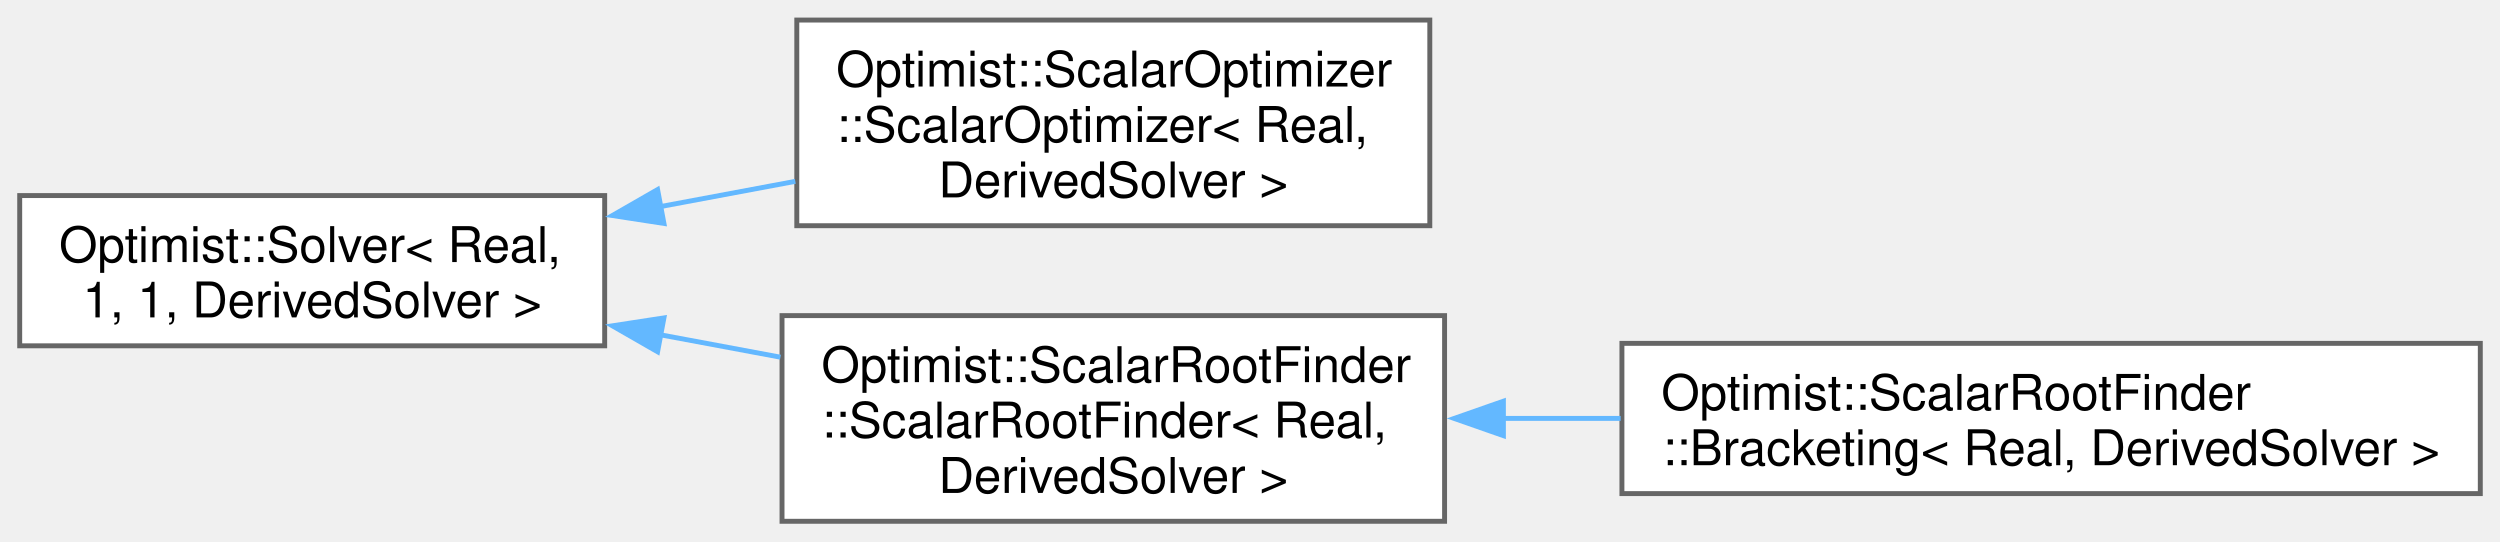
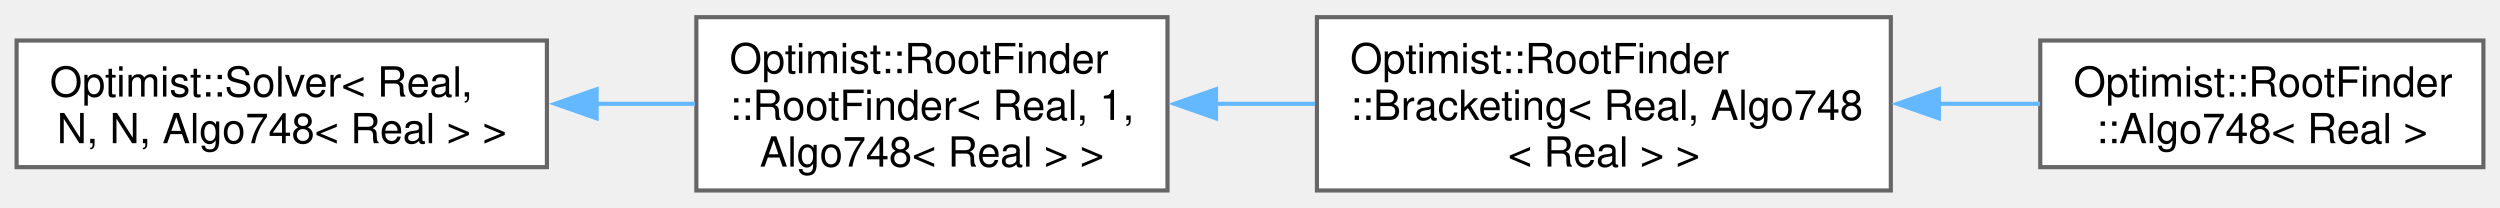
- <svg xmlns="http://www.w3.org/2000/svg" xmlns:xlink="http://www.w3.org/1999/xlink" width="508pt" height="110pt" viewBox="0.00 0.00 507.50 109.75">
-   <g id="graph0" class="graph" transform="scale(1 1) rotate(0) translate(4 105.75)">
+ <svg xmlns="http://www.w3.org/2000/svg" xmlns:xlink="http://www.w3.org/1999/xlink" width="602pt" height="50pt" viewBox="0.00 0.00 602.25 49.75">
+   <g id="graph0" class="graph" transform="scale(1 1) rotate(0) translate(4 45.75)">
    <g id="Node000000" class="node">
      <g id="a_Node000000">
        <a xlink:href="class_optimist_1_1_solver.html" target="_top" xlink:title=" ">
-           <polygon fill="white" stroke="#666666" points="118.75,-66.12 0,-66.12 0,-35.62 118.75,-35.62 118.75,-66.12" />
-           <text text-anchor="start" x="8" y="-52.62" font-family="Helvetica,sans-Serif" font-size="10.00">Optimist::Solver&lt; Real,</text>
-           <text text-anchor="middle" x="59.38" y="-41.38" font-family="Helvetica,sans-Serif" font-size="10.00"> 1, 1, DerivedSolver &gt;</text>
+           <polygon fill="white" stroke="#666666" points="127.75,-36.12 0,-36.12 0,-5.62 127.75,-5.62 127.75,-36.12" />
+           <text text-anchor="start" x="8" y="-22.62" font-family="Helvetica,sans-Serif" font-size="10.00">Optimist::Solver&lt; Real,</text>
+           <text text-anchor="middle" x="63.88" y="-11.38" font-family="Helvetica,sans-Serif" font-size="10.00"> N, N, Algo748&lt; Real &gt; &gt;</text>
        </a>
      </g>
    </g>
    <g id="Node000001" class="node">
      <g id="a_Node000001">
-         <a xlink:href="class_optimist_1_1_scalar_optimizer_1_1_scalar_optimizer.html" target="_top" xlink:title="Class container for the scalar optimizer.">
-           <polygon fill="white" stroke="#666666" points="286.25,-101.75 157.75,-101.75 157.75,-60 286.25,-60 286.25,-101.75" />
-           <text text-anchor="start" x="165.75" y="-88.25" font-family="Helvetica,sans-Serif" font-size="10.00">Optimist::ScalarOptimizer</text>
-           <text text-anchor="start" x="165.75" y="-77" font-family="Helvetica,sans-Serif" font-size="10.00">::ScalarOptimizer&lt; Real,</text>
-           <text text-anchor="middle" x="222" y="-65.75" font-family="Helvetica,sans-Serif" font-size="10.00"> DerivedSolver &gt;</text>
+         <a xlink:href="class_optimist_1_1_root_finder_1_1_root_finder.html" target="_top" xlink:title=" ">
+           <polygon fill="white" stroke="#666666" points="277.25,-41.75 163.75,-41.75 163.75,0 277.25,0 277.25,-41.75" />
+           <text text-anchor="start" x="171.75" y="-28.25" font-family="Helvetica,sans-Serif" font-size="10.00">Optimist::RootFinder</text>
+           <text text-anchor="start" x="171.75" y="-17" font-family="Helvetica,sans-Serif" font-size="10.00">::RootFinder&lt; Real, 1,</text>
+           <text text-anchor="middle" x="220.5" y="-5.75" font-family="Helvetica,sans-Serif" font-size="10.00"> Algo748&lt; Real &gt; &gt;</text>
        </a>
      </g>
    </g>
-     <g id="edge39_Node000000_Node000001" class="edge">
-       <g id="a_edge39_Node000000_Node000001">
+     <g id="edge47_Node000000_Node000001" class="edge">
+       <g id="a_edge47_Node000000_Node000001">
        <a xlink:title=" ">
-           <path fill="none" stroke="#63b8ff" d="M129.87,-63.85C139.03,-65.57 148.39,-67.31 157.45,-69.01" />
-           <polygon fill="#63b8ff" stroke="#63b8ff" points="130.78,-60.46 120.31,-62.07 129.49,-67.34 130.78,-60.46" />
+           <path fill="none" stroke="#63b8ff" d="M139.53,-20.88C147.58,-20.88 155.67,-20.88 163.45,-20.88" />
+           <polygon fill="#63b8ff" stroke="#63b8ff" points="139.73,-17.38 129.73,-20.88 139.73,-24.38 139.73,-17.38" />
        </a>
      </g>
    </g>
    <g id="Node000002" class="node">
      <g id="a_Node000002">
-         <a xlink:href="class_optimist_1_1_scalar_root_finder_1_1_scalar_root_finder.html" target="_top" xlink:title="Class container for the scalar scalar root-finder.">
-           <polygon fill="white" stroke="#666666" points="289.25,-41.75 154.75,-41.75 154.75,0 289.25,0 289.25,-41.75" />
-           <text text-anchor="start" x="162.75" y="-28.25" font-family="Helvetica,sans-Serif" font-size="10.00">Optimist::ScalarRootFinder</text>
-           <text text-anchor="start" x="162.75" y="-17" font-family="Helvetica,sans-Serif" font-size="10.00">::ScalarRootFinder&lt; Real,</text>
-           <text text-anchor="middle" x="222" y="-5.75" font-family="Helvetica,sans-Serif" font-size="10.00"> DerivedSolver &gt;</text>
+         <a xlink:href="class_optimist_1_1_root_finder_1_1_bracketing.html" target="_top" xlink:title=" ">
+           <polygon fill="white" stroke="#666666" points="451.5,-41.75 313.25,-41.75 313.25,0 451.5,0 451.5,-41.75" />
+           <text text-anchor="start" x="321.25" y="-28.25" font-family="Helvetica,sans-Serif" font-size="10.00">Optimist::RootFinder</text>
+           <text text-anchor="start" x="321.25" y="-17" font-family="Helvetica,sans-Serif" font-size="10.00">::Bracketing&lt; Real, Algo748</text>
+           <text text-anchor="middle" x="382.38" y="-5.75" font-family="Helvetica,sans-Serif" font-size="10.00">&lt; Real &gt; &gt;</text>
        </a>
      </g>
    </g>
-     <g id="edge40_Node000000_Node000002" class="edge">
-       <g id="a_edge40_Node000000_Node000002">
+     <g id="edge48_Node000001_Node000002" class="edge">
+       <g id="a_edge48_Node000001_Node000002">
        <a xlink:title=" ">
-           <path fill="none" stroke="#63b8ff" d="M130.1,-37.85C138.18,-36.34 146.4,-34.81 154.43,-33.31" />
-           <polygon fill="#63b8ff" stroke="#63b8ff" points="129.49,-34.41 120.31,-39.68 130.78,-41.29 129.49,-34.41" />
+           <path fill="none" stroke="#63b8ff" d="M288.87,-20.88C296.8,-20.88 304.89,-20.88 312.83,-20.88" />
+           <polygon fill="#63b8ff" stroke="#63b8ff" points="288.93,-17.38 278.93,-20.88 288.93,-24.38 288.93,-17.38" />
        </a>
      </g>
    </g>
    <g id="Node000003" class="node">
      <g id="a_Node000003">
-         <a xlink:href="class_optimist_1_1_scalar_root_finder_1_1_bracketing.html" target="_top" xlink:title="Class container for the Bracketing algorithms.">
-           <polygon fill="white" stroke="#666666" points="499.5,-36.12 325.25,-36.12 325.25,-5.62 499.5,-5.62 499.5,-36.12" />
-           <text text-anchor="start" x="333.25" y="-22.62" font-family="Helvetica,sans-Serif" font-size="10.00">Optimist::ScalarRootFinder</text>
-           <text text-anchor="middle" x="412.38" y="-11.38" font-family="Helvetica,sans-Serif" font-size="10.00">::Bracketing&lt; Real, DerivedSolver &gt;</text>
+         <a xlink:href="class_optimist_1_1_root_finder_1_1_algo748.html" target="_top" xlink:title="Class container for the Algorithm 748.">
+           <polygon fill="white" stroke="#666666" points="594.25,-36.12 487.5,-36.12 487.5,-5.62 594.25,-5.62 594.25,-36.12" />
+           <text text-anchor="start" x="495.5" y="-22.62" font-family="Helvetica,sans-Serif" font-size="10.00">Optimist::RootFinder</text>
+           <text text-anchor="middle" x="540.88" y="-11.38" font-family="Helvetica,sans-Serif" font-size="10.00">::Algo748&lt; Real &gt;</text>
        </a>
      </g>
    </g>
-     <g id="edge41_Node000002_Node000003" class="edge">
-       <g id="a_edge41_Node000002_Node000003">
+     <g id="edge49_Node000002_Node000003" class="edge">
+       <g id="a_edge49_Node000002_Node000003">
        <a xlink:title=" ">
-           <path fill="none" stroke="#63b8ff" d="M301.1,-20.88C308.98,-20.88 317.02,-20.88 324.99,-20.88" />
-           <polygon fill="#63b8ff" stroke="#63b8ff" points="301.19,-17.38 291.19,-20.88 301.19,-24.38 301.19,-17.38" />
+           <path fill="none" stroke="#63b8ff" d="M462.9,-20.88C471.22,-20.88 479.53,-20.88 487.45,-20.88" />
+           <polygon fill="#63b8ff" stroke="#63b8ff" points="463.08,-17.38 453.08,-20.88 463.08,-24.38 463.08,-17.38" />
        </a>
      </g>
    </g>
  </g>
</svg>
